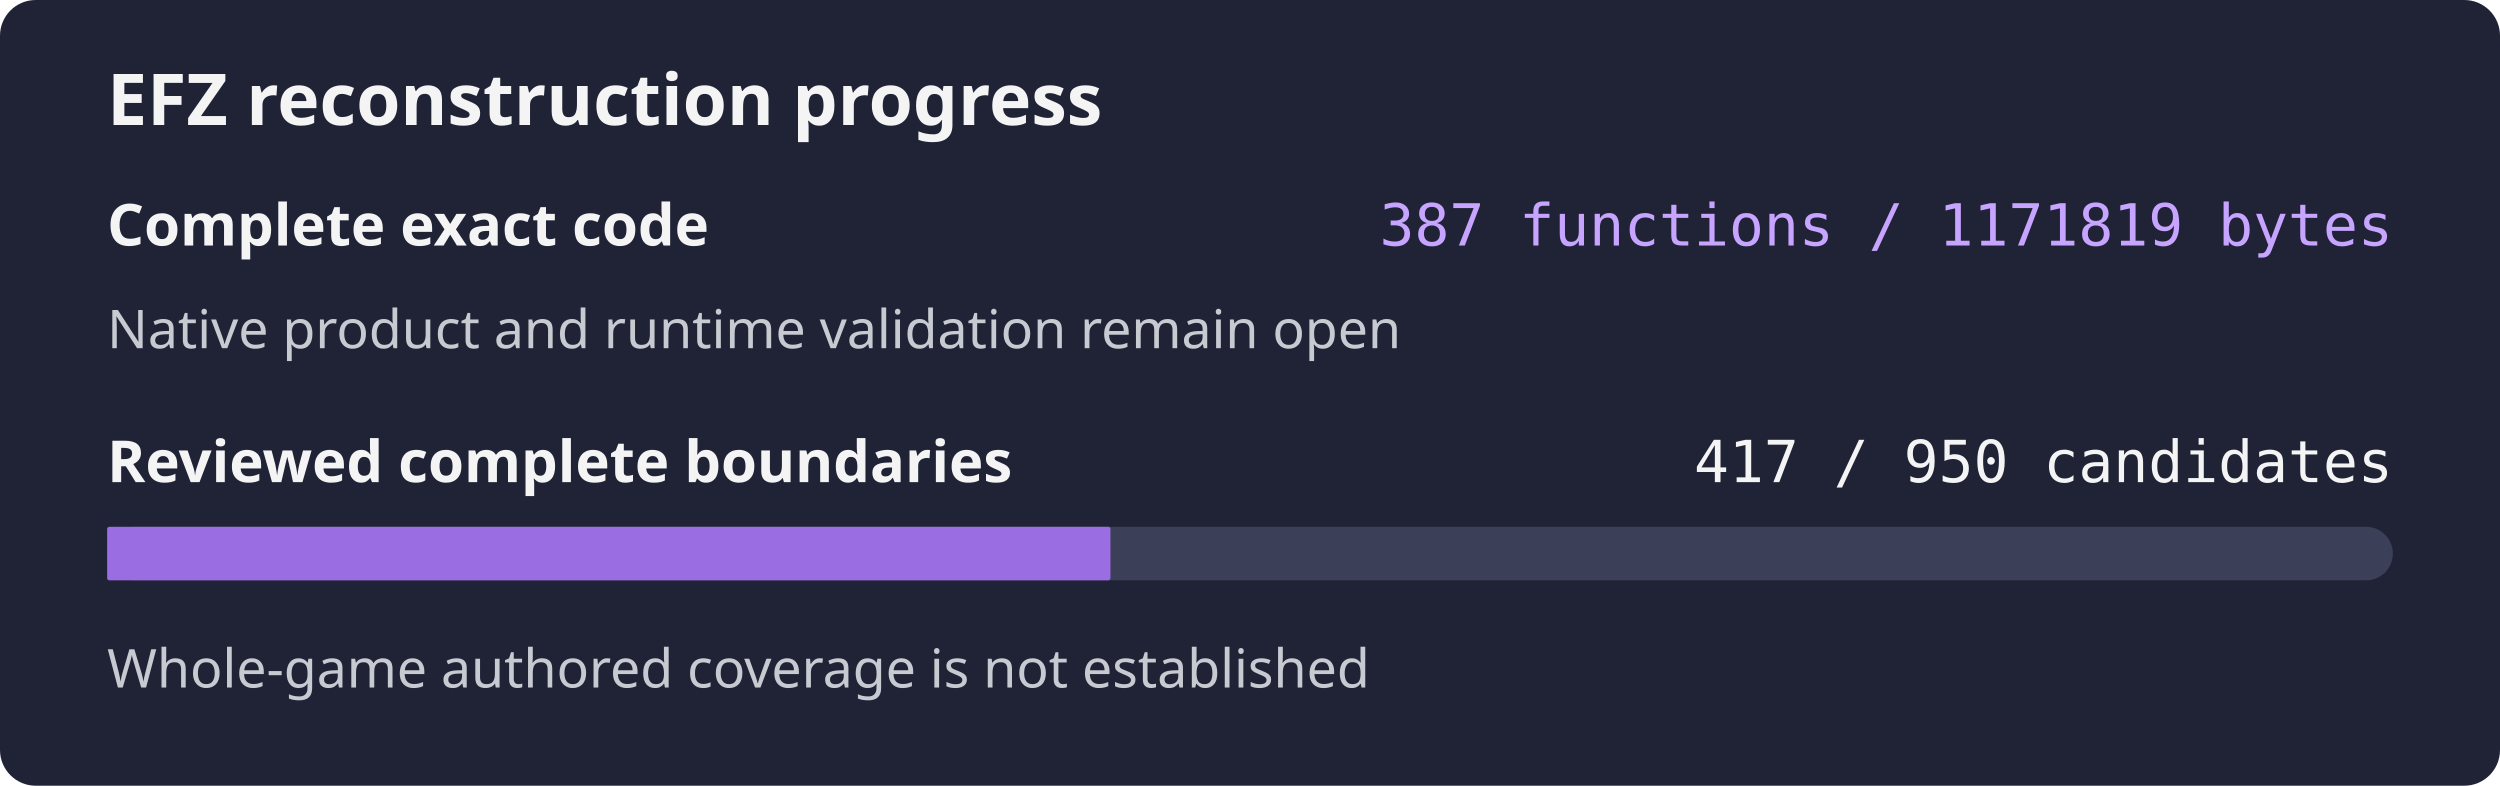
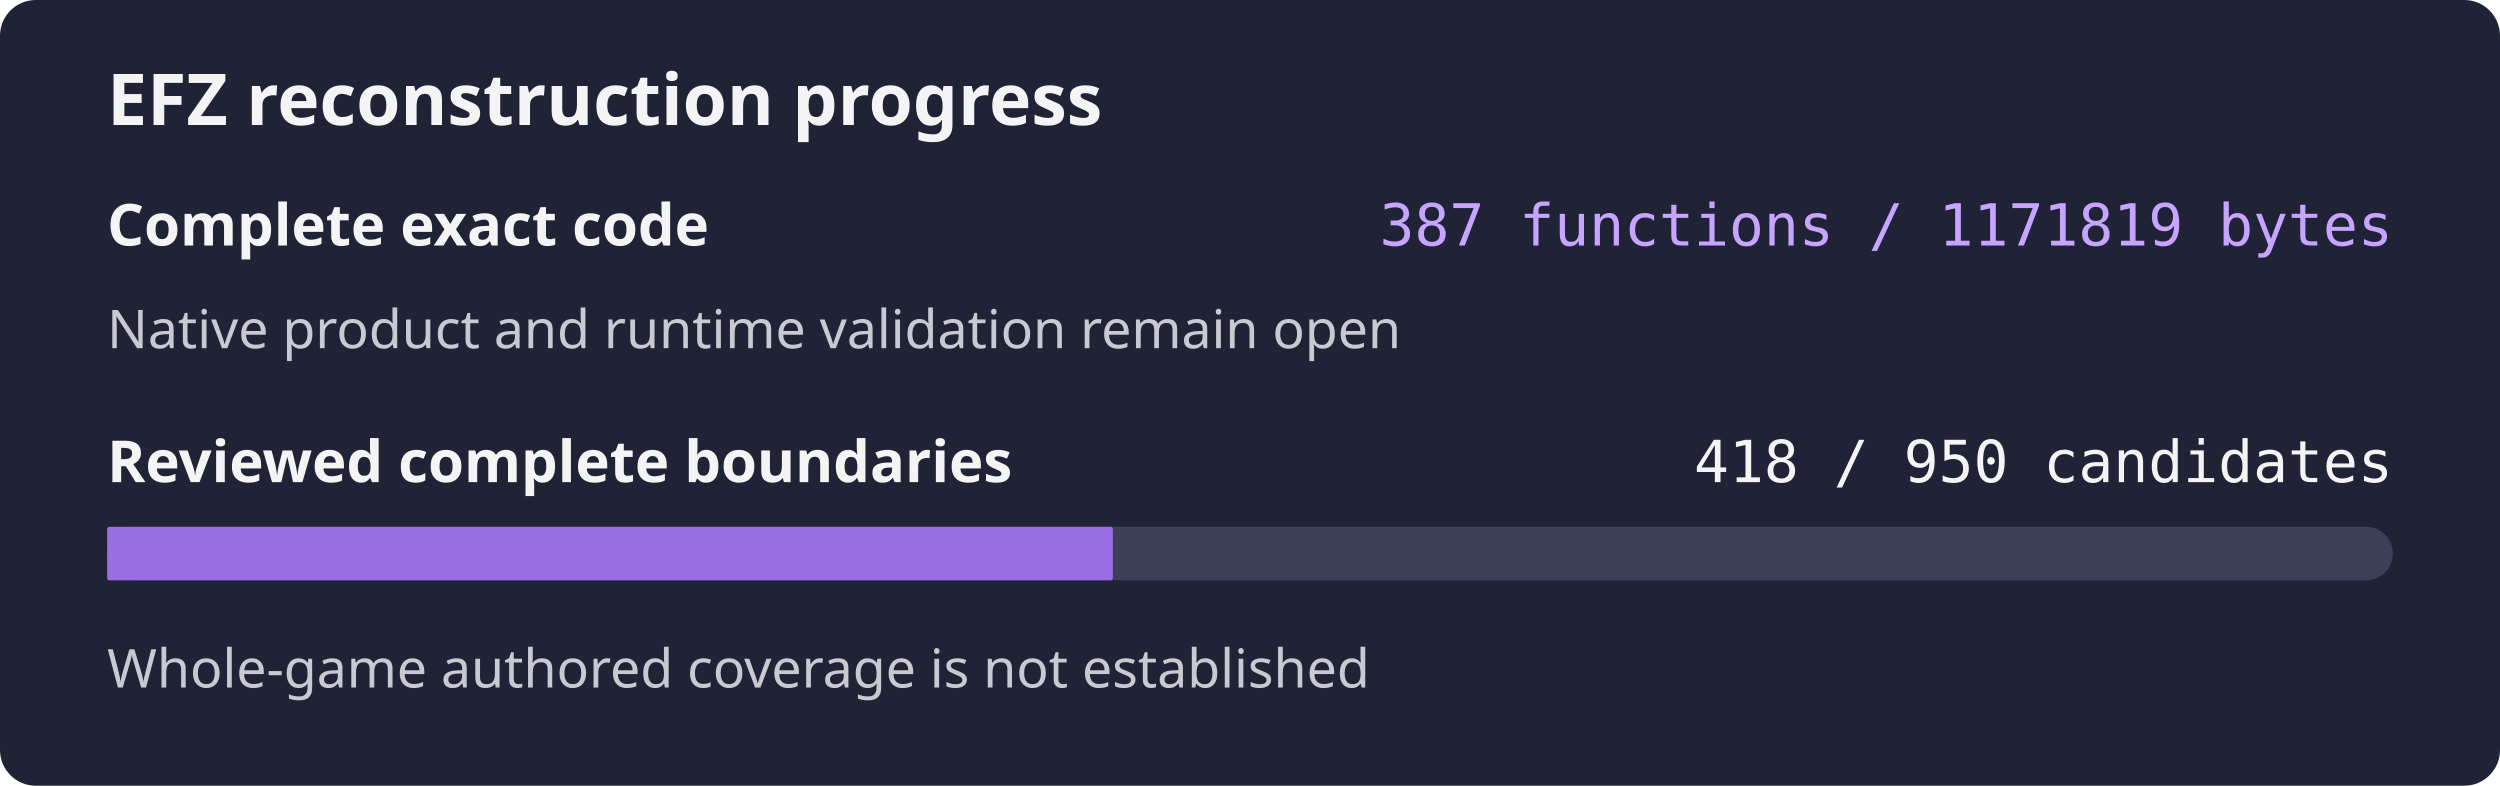
- <svg xmlns="http://www.w3.org/2000/svg" width="560" height="176" role="img" aria-label="EFZ reconstruction: 387 exact functions, 1171819 exact bytes; 417 reviewed boundaries out of 950 candidates">
+ <svg xmlns="http://www.w3.org/2000/svg" width="560" height="176" role="img" aria-label="EFZ reconstruction: 387 exact functions, 1171819 exact bytes; 418 reviewed boundaries out of 950 candidates">
  <rect width="560" height="176" rx="8" fill="#1f2335" />
  <text x="24" y="28" fill="#f4f4f5" font-family="sans-serif" font-size="16" font-weight="600">EFZ reconstruction progress</text>
  <text x="24" y="55" fill="#f4f4f5" font-family="sans-serif" font-size="13" font-weight="600">Complete exact code</text>
  <text x="536" y="55" fill="#c7a4ff" text-anchor="end" font-family="monospace" font-size="13">387 functions / 1171819 bytes</text>
  <text x="24" y="78" fill="#c8cad2" font-family="sans-serif" font-size="12">Native product and runtime validation remain open</text>
  <text x="24" y="108" fill="#f4f4f5" font-family="sans-serif" font-size="13" font-weight="600">Reviewed complete boundaries</text>
-   <text x="536" y="108" fill="#f4f4f5" text-anchor="end" font-family="monospace" font-size="13">417 / 950 candidates</text>
+   <text x="536" y="108" fill="#f4f4f5" text-anchor="end" font-family="monospace" font-size="13">418 / 950 candidates</text>
  <rect x="24" y="118" width="512" height="12" rx="6" fill="#3b4058" />
-   <rect x="24" y="118" width="224.74" height="12" rx="0.5" fill="#9b6de3" />
+   <rect x="24" y="118" width="225.28" height="12" rx="0.5" fill="#9b6de3" />
  <text x="24" y="154" fill="#c8cad2" font-family="sans-serif" font-size="12">Whole-game authored coverage is not established</text>
</svg>
